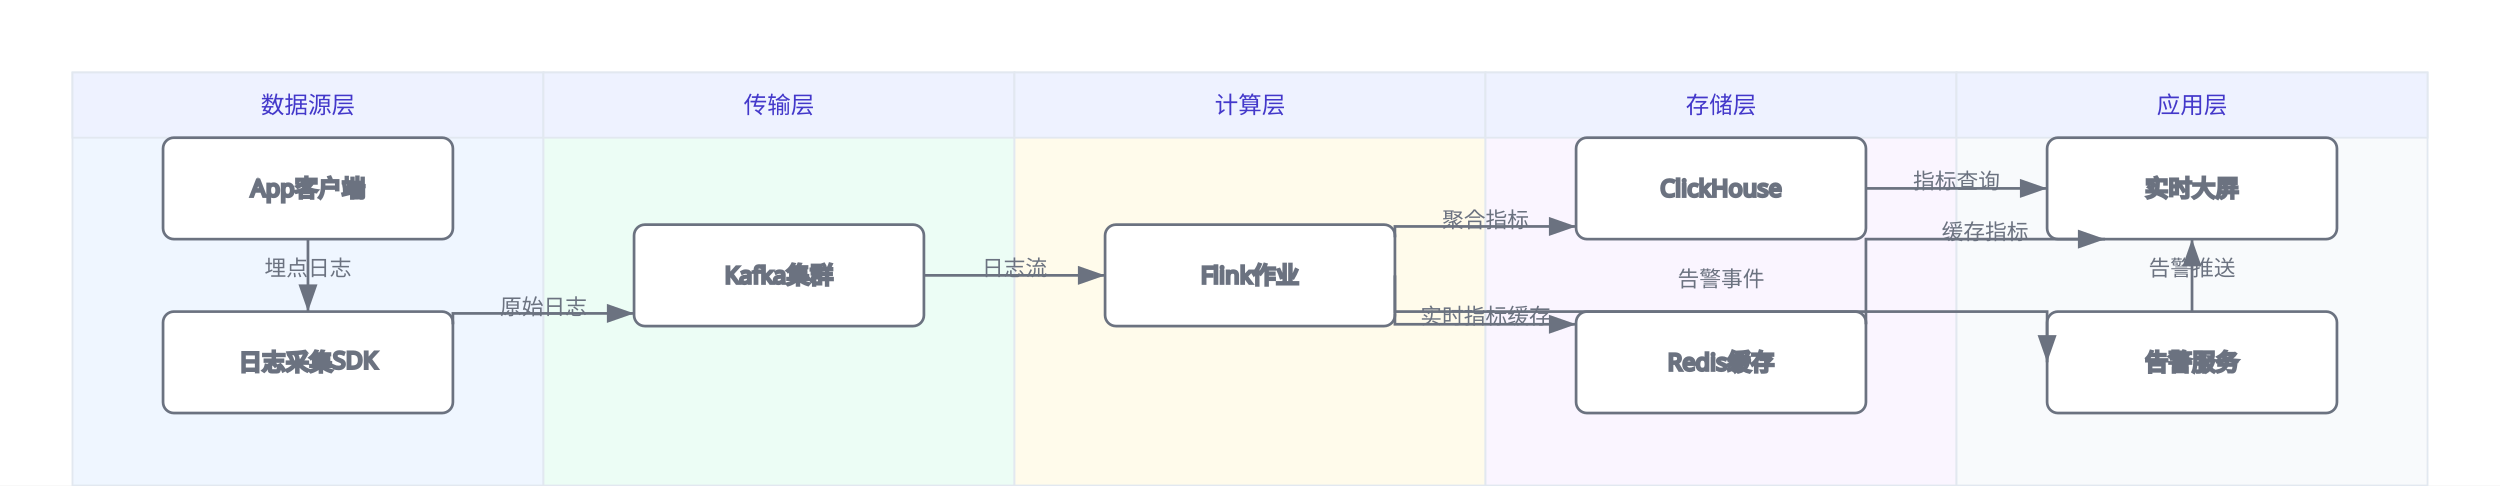
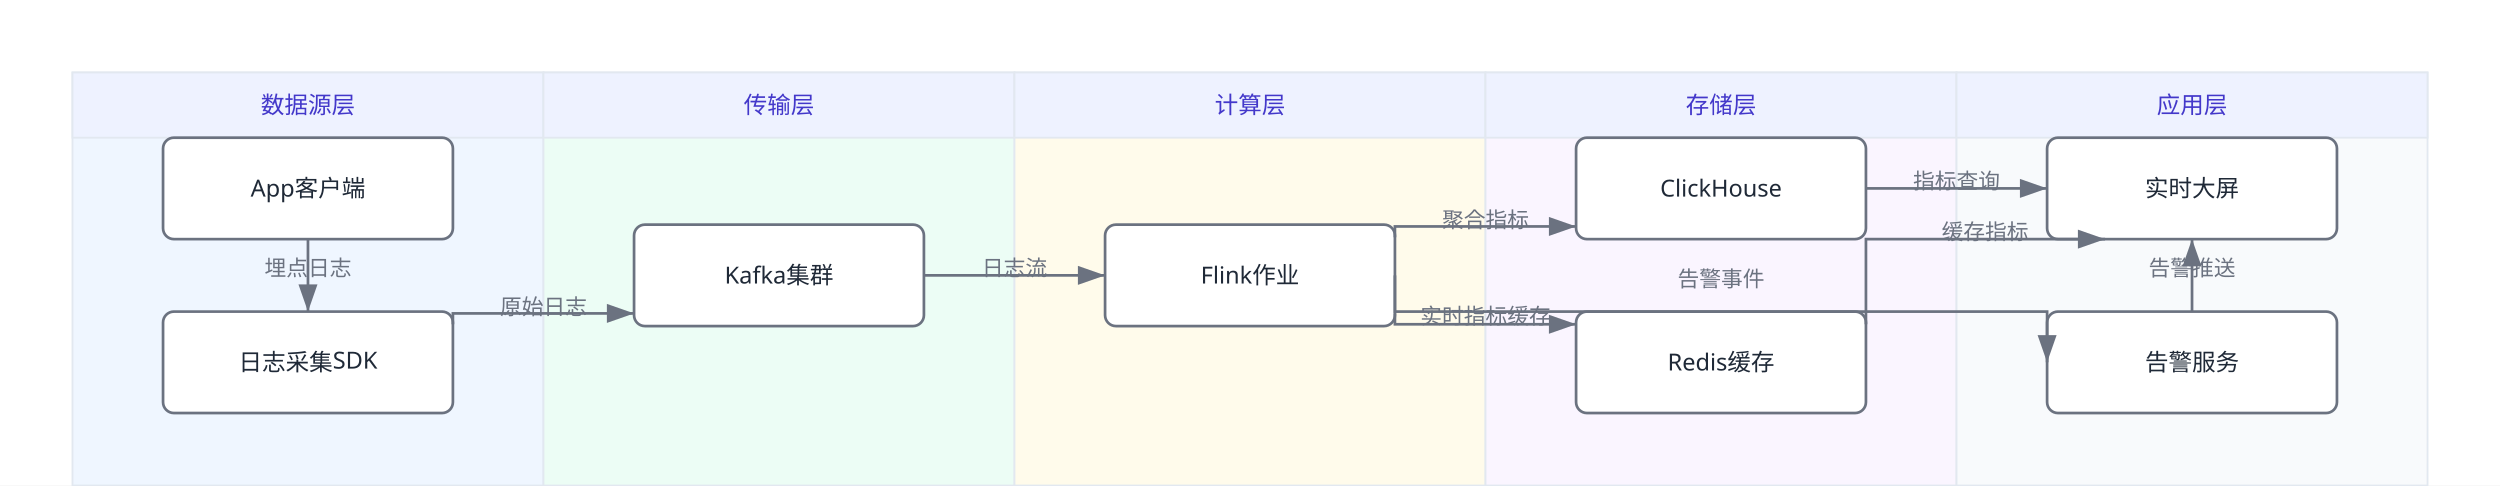
<svg xmlns="http://www.w3.org/2000/svg" width="1380" height="268" viewBox="0 0 1380 268">
  <defs>
    <marker id="arrowhead" markerWidth="10" markerHeight="7" refX="10" refY="3.5" orient="auto">
      <polygon points="0 0, 10 3.5, 0 7" fill="#6b7280" />
    </marker>
    <marker id="arrowhead-purple" markerWidth="10" markerHeight="7" refX="10" refY="3.5" orient="auto">
      <polygon points="0 0, 10 3.5, 0 7" fill="#7c3aed" />
    </marker>
  </defs>
  <style>.lgdl-anchors,.lgdl-edge-anchors{opacity:0;pointer-events:none;transition:opacity .12s ease}.lgdl-node:hover + .lgdl-anchors,.lgdl-class:hover + .lgdl-anchors,.lgdl-group:hover + .lgdl-anchors,.lgdl-lane:hover + .lgdl-anchors{opacity:1}.lgdl-edge:hover + .lgdl-edge-anchors,.lgdl-aggregate-edge:hover + .lgdl-edge-anchors{opacity:1}.lgdl-node.lgdl-hovered + .lgdl-anchors,.lgdl-class.lgdl-hovered + .lgdl-anchors,.lgdl-group.lgdl-hovered + .lgdl-anchors,.lgdl-lane.lgdl-hovered + .lgdl-anchors{opacity:1}.lgdl-edge.lgdl-hovered + .lgdl-edge-anchors,.lgdl-aggregate-edge.lgdl-hovered + .lgdl-edge-anchors{opacity:1}.lgdl-hovered{filter:drop-shadow(0 0 3px rgba(79,70,229,.65))}</style>
  <rect x="0" y="0" width="1380" height="268" fill="#ffffff" />
  <g class="lgdl-lane" data-lgdl-loc="groups[0]">
    <rect x="40" y="40" width="260" height="228" fill="#eff6ff" stroke="#e2e8f0" />
    <rect x="40" y="40" width="260" height="36" fill="#eef2ff" stroke="#e2e8f0" />
    <text x="170" y="58" font-family="'Segoe UI', 'PingFang SC', 'Microsoft YaHei', sans-serif" font-size="13" fill="#4338ca" text-anchor="middle" dominant-baseline="middle">数据源层</text>
  </g>
  <g class="lgdl-anchors">
    <circle cx="300.0" cy="154.0" r="3" fill="#64748b" />
    <circle cx="300.0" cy="188.8" r="3" fill="#64748b" />
    <circle cx="300.0" cy="229.1" r="3" fill="#64748b" />
    <circle cx="284.0" cy="268.0" r="3" fill="#64748b" />
    <circle cx="235.8" cy="268.0" r="3" fill="#64748b" />
    <circle cx="200.5" cy="268.0" r="3" fill="#64748b" />
    <circle cx="170.0" cy="268.0" r="3" fill="#64748b" />
    <circle cx="139.5" cy="268.0" r="3" fill="#64748b" />
    <circle cx="104.2" cy="268.0" r="3" fill="#64748b" />
    <circle cx="56.0" cy="268.0" r="3" fill="#64748b" />
    <circle cx="40.0" cy="229.1" r="3" fill="#64748b" />
    <circle cx="40.0" cy="188.8" r="3" fill="#64748b" />
    <circle cx="40.0" cy="154.0" r="3" fill="#64748b" />
    <circle cx="40.0" cy="119.2" r="3" fill="#64748b" />
    <circle cx="40.0" cy="78.9" r="3" fill="#64748b" />
    <circle cx="56.0" cy="40.0" r="3" fill="#64748b" />
    <circle cx="104.2" cy="40.0" r="3" fill="#64748b" />
    <circle cx="139.5" cy="40.0" r="3" fill="#64748b" />
    <circle cx="170.0" cy="40.0" r="3" fill="#64748b" />
    <circle cx="200.5" cy="40.0" r="3" fill="#64748b" />
    <circle cx="235.8" cy="40.0" r="3" fill="#64748b" />
    <circle cx="284.0" cy="40.0" r="3" fill="#64748b" />
    <circle cx="300.0" cy="78.9" r="3" fill="#64748b" />
    <circle cx="300.0" cy="119.2" r="3" fill="#64748b" />
  </g>
  <g class="lgdl-lane" data-lgdl-loc="groups[1]">
    <rect x="300" y="40" width="260" height="228" fill="#ecfdf5" stroke="#e2e8f0" />
    <rect x="300" y="40" width="260" height="36" fill="#eef2ff" stroke="#e2e8f0" />
    <text x="430" y="58" font-family="'Segoe UI', 'PingFang SC', 'Microsoft YaHei', sans-serif" font-size="13" fill="#4338ca" text-anchor="middle" dominant-baseline="middle">传输层</text>
  </g>
  <g class="lgdl-anchors">
    <circle cx="560.0" cy="154.0" r="3" fill="#64748b" />
    <circle cx="560.0" cy="188.8" r="3" fill="#64748b" />
    <circle cx="560.0" cy="229.1" r="3" fill="#64748b" />
    <circle cx="544.0" cy="268.0" r="3" fill="#64748b" />
    <circle cx="495.8" cy="268.0" r="3" fill="#64748b" />
    <circle cx="460.5" cy="268.0" r="3" fill="#64748b" />
    <circle cx="430.0" cy="268.0" r="3" fill="#64748b" />
    <circle cx="399.5" cy="268.0" r="3" fill="#64748b" />
    <circle cx="364.2" cy="268.0" r="3" fill="#64748b" />
    <circle cx="316.0" cy="268.0" r="3" fill="#64748b" />
    <circle cx="300.0" cy="229.1" r="3" fill="#64748b" />
    <circle cx="300.0" cy="188.8" r="3" fill="#64748b" />
    <circle cx="300.0" cy="154.0" r="3" fill="#64748b" />
    <circle cx="300.0" cy="119.2" r="3" fill="#64748b" />
    <circle cx="300.0" cy="78.9" r="3" fill="#64748b" />
    <circle cx="316.0" cy="40.0" r="3" fill="#64748b" />
    <circle cx="364.2" cy="40.0" r="3" fill="#64748b" />
    <circle cx="399.5" cy="40.0" r="3" fill="#64748b" />
    <circle cx="430.0" cy="40.0" r="3" fill="#64748b" />
    <circle cx="460.5" cy="40.0" r="3" fill="#64748b" />
    <circle cx="495.8" cy="40.0" r="3" fill="#64748b" />
    <circle cx="544.0" cy="40.0" r="3" fill="#64748b" />
    <circle cx="560.0" cy="78.9" r="3" fill="#64748b" />
    <circle cx="560.0" cy="119.2" r="3" fill="#64748b" />
  </g>
  <g class="lgdl-lane" data-lgdl-loc="groups[2]">
    <rect x="560" y="40" width="260" height="228" fill="#fffbeb" stroke="#e2e8f0" />
    <rect x="560" y="40" width="260" height="36" fill="#eef2ff" stroke="#e2e8f0" />
    <text x="690" y="58" font-family="'Segoe UI', 'PingFang SC', 'Microsoft YaHei', sans-serif" font-size="13" fill="#4338ca" text-anchor="middle" dominant-baseline="middle">计算层</text>
  </g>
  <g class="lgdl-anchors">
    <circle cx="820.0" cy="154.0" r="3" fill="#64748b" />
    <circle cx="820.0" cy="188.8" r="3" fill="#64748b" />
    <circle cx="820.0" cy="229.1" r="3" fill="#64748b" />
    <circle cx="804.0" cy="268.0" r="3" fill="#64748b" />
    <circle cx="755.8" cy="268.0" r="3" fill="#64748b" />
    <circle cx="720.5" cy="268.0" r="3" fill="#64748b" />
    <circle cx="690.0" cy="268.0" r="3" fill="#64748b" />
    <circle cx="659.5" cy="268.0" r="3" fill="#64748b" />
    <circle cx="624.2" cy="268.0" r="3" fill="#64748b" />
    <circle cx="576.0" cy="268.0" r="3" fill="#64748b" />
    <circle cx="560.0" cy="229.1" r="3" fill="#64748b" />
    <circle cx="560.0" cy="188.8" r="3" fill="#64748b" />
    <circle cx="560.0" cy="154.0" r="3" fill="#64748b" />
    <circle cx="560.0" cy="119.2" r="3" fill="#64748b" />
    <circle cx="560.0" cy="78.9" r="3" fill="#64748b" />
    <circle cx="576.0" cy="40.0" r="3" fill="#64748b" />
    <circle cx="624.2" cy="40.0" r="3" fill="#64748b" />
    <circle cx="659.5" cy="40.0" r="3" fill="#64748b" />
    <circle cx="690.0" cy="40.0" r="3" fill="#64748b" />
    <circle cx="720.5" cy="40.0" r="3" fill="#64748b" />
    <circle cx="755.8" cy="40.0" r="3" fill="#64748b" />
    <circle cx="804.0" cy="40.0" r="3" fill="#64748b" />
    <circle cx="820.0" cy="78.9" r="3" fill="#64748b" />
    <circle cx="820.0" cy="119.2" r="3" fill="#64748b" />
  </g>
  <g class="lgdl-lane" data-lgdl-loc="groups[3]">
    <rect x="820" y="40" width="260" height="228" fill="#faf5ff" stroke="#e2e8f0" />
    <rect x="820" y="40" width="260" height="36" fill="#eef2ff" stroke="#e2e8f0" />
    <text x="950" y="58" font-family="'Segoe UI', 'PingFang SC', 'Microsoft YaHei', sans-serif" font-size="13" fill="#4338ca" text-anchor="middle" dominant-baseline="middle">存储层</text>
  </g>
  <g class="lgdl-anchors">
    <circle cx="1080.0" cy="154.0" r="3" fill="#64748b" />
    <circle cx="1080.0" cy="188.8" r="3" fill="#64748b" />
    <circle cx="1080.0" cy="229.1" r="3" fill="#64748b" />
    <circle cx="1064.0" cy="268.0" r="3" fill="#64748b" />
    <circle cx="1015.8" cy="268.0" r="3" fill="#64748b" />
    <circle cx="980.5" cy="268.0" r="3" fill="#64748b" />
    <circle cx="950.0" cy="268.0" r="3" fill="#64748b" />
    <circle cx="919.5" cy="268.0" r="3" fill="#64748b" />
    <circle cx="884.2" cy="268.0" r="3" fill="#64748b" />
    <circle cx="836.0" cy="268.0" r="3" fill="#64748b" />
    <circle cx="820.0" cy="229.1" r="3" fill="#64748b" />
    <circle cx="820.0" cy="188.8" r="3" fill="#64748b" />
    <circle cx="820.0" cy="154.0" r="3" fill="#64748b" />
    <circle cx="820.0" cy="119.2" r="3" fill="#64748b" />
    <circle cx="820.0" cy="78.9" r="3" fill="#64748b" />
    <circle cx="836.0" cy="40.0" r="3" fill="#64748b" />
    <circle cx="884.2" cy="40.0" r="3" fill="#64748b" />
    <circle cx="919.5" cy="40.0" r="3" fill="#64748b" />
    <circle cx="950.0" cy="40.0" r="3" fill="#64748b" />
    <circle cx="980.5" cy="40.0" r="3" fill="#64748b" />
    <circle cx="1015.8" cy="40.0" r="3" fill="#64748b" />
    <circle cx="1064.0" cy="40.0" r="3" fill="#64748b" />
    <circle cx="1080.0" cy="78.9" r="3" fill="#64748b" />
    <circle cx="1080.0" cy="119.2" r="3" fill="#64748b" />
  </g>
  <g class="lgdl-lane" data-lgdl-loc="groups[4]">
    <rect x="1080" y="40" width="260" height="228" fill="#f8fafc" stroke="#e2e8f0" />
    <rect x="1080" y="40" width="260" height="36" fill="#eef2ff" stroke="#e2e8f0" />
    <text x="1210" y="58" font-family="'Segoe UI', 'PingFang SC', 'Microsoft YaHei', sans-serif" font-size="13" fill="#4338ca" text-anchor="middle" dominant-baseline="middle">应用层</text>
  </g>
  <g class="lgdl-anchors">
    <circle cx="1340.0" cy="154.0" r="3" fill="#64748b" />
    <circle cx="1340.0" cy="188.8" r="3" fill="#64748b" />
    <circle cx="1340.0" cy="229.1" r="3" fill="#64748b" />
    <circle cx="1324.0" cy="268.0" r="3" fill="#64748b" />
    <circle cx="1275.8" cy="268.0" r="3" fill="#64748b" />
    <circle cx="1240.5" cy="268.0" r="3" fill="#64748b" />
    <circle cx="1210.0" cy="268.0" r="3" fill="#64748b" />
    <circle cx="1179.5" cy="268.0" r="3" fill="#64748b" />
    <circle cx="1144.2" cy="268.0" r="3" fill="#64748b" />
    <circle cx="1096.0" cy="268.0" r="3" fill="#64748b" />
    <circle cx="1080.0" cy="229.1" r="3" fill="#64748b" />
    <circle cx="1080.0" cy="188.8" r="3" fill="#64748b" />
    <circle cx="1080.0" cy="154.0" r="3" fill="#64748b" />
    <circle cx="1080.0" cy="119.2" r="3" fill="#64748b" />
    <circle cx="1080.0" cy="78.9" r="3" fill="#64748b" />
    <circle cx="1096.0" cy="40.0" r="3" fill="#64748b" />
    <circle cx="1144.2" cy="40.0" r="3" fill="#64748b" />
    <circle cx="1179.5" cy="40.0" r="3" fill="#64748b" />
    <circle cx="1210.0" cy="40.0" r="3" fill="#64748b" />
    <circle cx="1240.5" cy="40.0" r="3" fill="#64748b" />
    <circle cx="1275.8" cy="40.0" r="3" fill="#64748b" />
    <circle cx="1324.0" cy="40.0" r="3" fill="#64748b" />
    <circle cx="1340.0" cy="78.9" r="3" fill="#64748b" />
    <circle cx="1340.0" cy="119.2" r="3" fill="#64748b" />
  </g>
-   <g class="lgdl-node" data-lgdl-loc="nodes[0]" fill="#ffffff" stroke="#6b7280" stroke-width="1.5">
-     <rect x="90" y="76" width="160" height="56" rx="6" ry="6" />
+   <g class="lgdl-node" data-lgdl-loc="nodes[0]">
+     <rect x="90" y="76" width="160" height="56" rx="6" ry="6" fill="#ffffff" stroke="#6b7280" stroke-width="1.5" />
    <text x="170" y="104" font-family="'Segoe UI', 'PingFang SC', 'Microsoft YaHei', sans-serif" font-size="13" fill="#1f2937" text-anchor="middle" dominant-baseline="middle">App客户端</text>
  </g>
  <g class="lgdl-anchors">
    <circle cx="250.0" cy="104.0" r="3" fill="#6b7280" />
    <circle cx="250.0" cy="125.4" r="3" fill="#6b7280" />
    <circle cx="218.5" cy="132.0" r="3" fill="#6b7280" />
    <circle cx="198.0" cy="132.0" r="3" fill="#6b7280" />
    <circle cx="186.2" cy="132.0" r="3" fill="#6b7280" />
    <circle cx="177.5" cy="132.0" r="3" fill="#6b7280" />
    <circle cx="170.0" cy="132.0" r="3" fill="#6b7280" />
    <circle cx="162.5" cy="132.0" r="3" fill="#6b7280" />
    <circle cx="153.8" cy="132.0" r="3" fill="#6b7280" />
    <circle cx="142.0" cy="132.0" r="3" fill="#6b7280" />
    <circle cx="121.5" cy="132.0" r="3" fill="#6b7280" />
    <circle cx="90.0" cy="125.4" r="3" fill="#6b7280" />
    <circle cx="90.0" cy="104.0" r="3" fill="#6b7280" />
    <circle cx="90.0" cy="82.6" r="3" fill="#6b7280" />
    <circle cx="121.5" cy="76.0" r="3" fill="#6b7280" />
    <circle cx="142.0" cy="76.0" r="3" fill="#6b7280" />
    <circle cx="153.8" cy="76.0" r="3" fill="#6b7280" />
    <circle cx="162.5" cy="76.0" r="3" fill="#6b7280" />
    <circle cx="170.0" cy="76.0" r="3" fill="#6b7280" />
    <circle cx="177.5" cy="76.0" r="3" fill="#6b7280" />
    <circle cx="186.2" cy="76.0" r="3" fill="#6b7280" />
    <circle cx="198.0" cy="76.0" r="3" fill="#6b7280" />
    <circle cx="218.5" cy="76.0" r="3" fill="#6b7280" />
    <circle cx="250.0" cy="82.6" r="3" fill="#6b7280" />
  </g>
-   <g class="lgdl-node" data-lgdl-loc="nodes[1]" fill="#ffffff" stroke="#6b7280" stroke-width="1.5">
-     <rect x="90" y="172" width="160" height="56" rx="6" ry="6" />
+   <g class="lgdl-node" data-lgdl-loc="nodes[1]">
+     <rect x="90" y="172" width="160" height="56" rx="6" ry="6" fill="#ffffff" stroke="#6b7280" stroke-width="1.5" />
    <text x="170" y="200" font-family="'Segoe UI', 'PingFang SC', 'Microsoft YaHei', sans-serif" font-size="13" fill="#1f2937" text-anchor="middle" dominant-baseline="middle">日志采集SDK</text>
  </g>
  <g class="lgdl-anchors">
    <circle cx="250.0" cy="200.0" r="3" fill="#6b7280" />
    <circle cx="250.0" cy="221.4" r="3" fill="#6b7280" />
    <circle cx="218.5" cy="228.0" r="3" fill="#6b7280" />
    <circle cx="198.0" cy="228.0" r="3" fill="#6b7280" />
    <circle cx="186.2" cy="228.0" r="3" fill="#6b7280" />
    <circle cx="177.5" cy="228.0" r="3" fill="#6b7280" />
    <circle cx="170.0" cy="228.0" r="3" fill="#6b7280" />
    <circle cx="162.5" cy="228.0" r="3" fill="#6b7280" />
    <circle cx="153.8" cy="228.0" r="3" fill="#6b7280" />
    <circle cx="142.0" cy="228.0" r="3" fill="#6b7280" />
    <circle cx="121.5" cy="228.0" r="3" fill="#6b7280" />
    <circle cx="90.0" cy="221.4" r="3" fill="#6b7280" />
    <circle cx="90.0" cy="200.0" r="3" fill="#6b7280" />
    <circle cx="90.0" cy="178.6" r="3" fill="#6b7280" />
    <circle cx="121.5" cy="172.0" r="3" fill="#6b7280" />
    <circle cx="142.0" cy="172.0" r="3" fill="#6b7280" />
    <circle cx="153.8" cy="172.0" r="3" fill="#6b7280" />
    <circle cx="162.5" cy="172.0" r="3" fill="#6b7280" />
    <circle cx="170.0" cy="172.0" r="3" fill="#6b7280" />
    <circle cx="177.5" cy="172.0" r="3" fill="#6b7280" />
    <circle cx="186.2" cy="172.0" r="3" fill="#6b7280" />
    <circle cx="198.0" cy="172.0" r="3" fill="#6b7280" />
    <circle cx="218.5" cy="172.0" r="3" fill="#6b7280" />
    <circle cx="250.0" cy="178.6" r="3" fill="#6b7280" />
  </g>
-   <g class="lgdl-node" data-lgdl-loc="nodes[2]" fill="#ffffff" stroke="#6b7280" stroke-width="1.5">
-     <rect x="350" y="124" width="160" height="56" rx="6" ry="6" />
+   <g class="lgdl-node" data-lgdl-loc="nodes[2]">
+     <rect x="350" y="124" width="160" height="56" rx="6" ry="6" fill="#ffffff" stroke="#6b7280" stroke-width="1.5" />
    <text x="430" y="152" font-family="'Segoe UI', 'PingFang SC', 'Microsoft YaHei', sans-serif" font-size="13" fill="#1f2937" text-anchor="middle" dominant-baseline="middle">Kafka集群</text>
  </g>
  <g class="lgdl-anchors">
    <circle cx="510.0" cy="152.0" r="3" fill="#6b7280" />
    <circle cx="510.0" cy="173.4" r="3" fill="#6b7280" />
    <circle cx="478.5" cy="180.0" r="3" fill="#6b7280" />
    <circle cx="458.0" cy="180.0" r="3" fill="#6b7280" />
    <circle cx="446.2" cy="180.0" r="3" fill="#6b7280" />
    <circle cx="437.5" cy="180.0" r="3" fill="#6b7280" />
    <circle cx="430.0" cy="180.0" r="3" fill="#6b7280" />
    <circle cx="422.5" cy="180.0" r="3" fill="#6b7280" />
    <circle cx="413.8" cy="180.0" r="3" fill="#6b7280" />
    <circle cx="402.0" cy="180.0" r="3" fill="#6b7280" />
    <circle cx="381.5" cy="180.0" r="3" fill="#6b7280" />
    <circle cx="350.0" cy="173.4" r="3" fill="#6b7280" />
    <circle cx="350.0" cy="152.0" r="3" fill="#6b7280" />
    <circle cx="350.0" cy="130.6" r="3" fill="#6b7280" />
    <circle cx="381.5" cy="124.0" r="3" fill="#6b7280" />
    <circle cx="402.0" cy="124.0" r="3" fill="#6b7280" />
    <circle cx="413.8" cy="124.0" r="3" fill="#6b7280" />
    <circle cx="422.5" cy="124.0" r="3" fill="#6b7280" />
    <circle cx="430.0" cy="124.0" r="3" fill="#6b7280" />
    <circle cx="437.5" cy="124.0" r="3" fill="#6b7280" />
    <circle cx="446.2" cy="124.0" r="3" fill="#6b7280" />
    <circle cx="458.0" cy="124.0" r="3" fill="#6b7280" />
    <circle cx="478.5" cy="124.0" r="3" fill="#6b7280" />
    <circle cx="510.0" cy="130.6" r="3" fill="#6b7280" />
  </g>
-   <g class="lgdl-node" data-lgdl-loc="nodes[3]" fill="#ffffff" stroke="#6b7280" stroke-width="1.5">
-     <rect x="610" y="124" width="160" height="56" rx="6" ry="6" />
+   <g class="lgdl-node" data-lgdl-loc="nodes[3]">
+     <rect x="610" y="124" width="160" height="56" rx="6" ry="6" fill="#ffffff" stroke="#6b7280" stroke-width="1.5" />
    <text x="690" y="152" font-family="'Segoe UI', 'PingFang SC', 'Microsoft YaHei', sans-serif" font-size="13" fill="#1f2937" text-anchor="middle" dominant-baseline="middle">Flink作业</text>
  </g>
  <g class="lgdl-anchors">
    <circle cx="770.0" cy="152.0" r="3" fill="#6b7280" />
    <circle cx="770.0" cy="173.4" r="3" fill="#6b7280" />
    <circle cx="738.5" cy="180.0" r="3" fill="#6b7280" />
    <circle cx="718.0" cy="180.0" r="3" fill="#6b7280" />
    <circle cx="706.2" cy="180.0" r="3" fill="#6b7280" />
    <circle cx="697.5" cy="180.0" r="3" fill="#6b7280" />
    <circle cx="690.0" cy="180.0" r="3" fill="#6b7280" />
    <circle cx="682.5" cy="180.0" r="3" fill="#6b7280" />
    <circle cx="673.8" cy="180.0" r="3" fill="#6b7280" />
    <circle cx="662.0" cy="180.0" r="3" fill="#6b7280" />
    <circle cx="641.5" cy="180.0" r="3" fill="#6b7280" />
    <circle cx="610.0" cy="173.4" r="3" fill="#6b7280" />
    <circle cx="610.0" cy="152.0" r="3" fill="#6b7280" />
    <circle cx="610.0" cy="130.6" r="3" fill="#6b7280" />
    <circle cx="641.5" cy="124.0" r="3" fill="#6b7280" />
    <circle cx="662.0" cy="124.0" r="3" fill="#6b7280" />
    <circle cx="673.8" cy="124.0" r="3" fill="#6b7280" />
    <circle cx="682.5" cy="124.0" r="3" fill="#6b7280" />
    <circle cx="690.0" cy="124.0" r="3" fill="#6b7280" />
    <circle cx="697.5" cy="124.0" r="3" fill="#6b7280" />
    <circle cx="706.2" cy="124.0" r="3" fill="#6b7280" />
    <circle cx="718.0" cy="124.0" r="3" fill="#6b7280" />
    <circle cx="738.5" cy="124.0" r="3" fill="#6b7280" />
    <circle cx="770.0" cy="130.6" r="3" fill="#6b7280" />
  </g>
-   <g class="lgdl-node" data-lgdl-loc="nodes[4]" fill="#ffffff" stroke="#6b7280" stroke-width="1.5">
-     <rect x="870" y="76" width="160" height="56" rx="6" ry="6" />
+   <g class="lgdl-node" data-lgdl-loc="nodes[4]">
+     <rect x="870" y="76" width="160" height="56" rx="6" ry="6" fill="#ffffff" stroke="#6b7280" stroke-width="1.5" />
    <text x="950" y="104" font-family="'Segoe UI', 'PingFang SC', 'Microsoft YaHei', sans-serif" font-size="13" fill="#1f2937" text-anchor="middle" dominant-baseline="middle">ClickHouse</text>
  </g>
  <g class="lgdl-anchors">
    <circle cx="1030.0" cy="104.0" r="3" fill="#6b7280" />
    <circle cx="1030.0" cy="125.4" r="3" fill="#6b7280" />
    <circle cx="998.5" cy="132.0" r="3" fill="#6b7280" />
    <circle cx="978.0" cy="132.0" r="3" fill="#6b7280" />
    <circle cx="966.2" cy="132.0" r="3" fill="#6b7280" />
    <circle cx="957.5" cy="132.0" r="3" fill="#6b7280" />
    <circle cx="950.0" cy="132.0" r="3" fill="#6b7280" />
    <circle cx="942.5" cy="132.0" r="3" fill="#6b7280" />
    <circle cx="933.8" cy="132.0" r="3" fill="#6b7280" />
    <circle cx="922.0" cy="132.0" r="3" fill="#6b7280" />
    <circle cx="901.5" cy="132.0" r="3" fill="#6b7280" />
    <circle cx="870.0" cy="125.4" r="3" fill="#6b7280" />
    <circle cx="870.0" cy="104.0" r="3" fill="#6b7280" />
    <circle cx="870.0" cy="82.6" r="3" fill="#6b7280" />
    <circle cx="901.5" cy="76.0" r="3" fill="#6b7280" />
    <circle cx="922.0" cy="76.0" r="3" fill="#6b7280" />
    <circle cx="933.8" cy="76.0" r="3" fill="#6b7280" />
    <circle cx="942.5" cy="76.0" r="3" fill="#6b7280" />
    <circle cx="950.0" cy="76.0" r="3" fill="#6b7280" />
    <circle cx="957.5" cy="76.0" r="3" fill="#6b7280" />
    <circle cx="966.2" cy="76.0" r="3" fill="#6b7280" />
    <circle cx="978.0" cy="76.0" r="3" fill="#6b7280" />
    <circle cx="998.5" cy="76.0" r="3" fill="#6b7280" />
    <circle cx="1030.0" cy="82.6" r="3" fill="#6b7280" />
  </g>
-   <g class="lgdl-node" data-lgdl-loc="nodes[5]" fill="#ffffff" stroke="#6b7280" stroke-width="1.5">
-     <rect x="1130" y="76" width="160" height="56" rx="6" ry="6" />
+   <g class="lgdl-node" data-lgdl-loc="nodes[5]">
+     <rect x="1130" y="76" width="160" height="56" rx="6" ry="6" fill="#ffffff" stroke="#6b7280" stroke-width="1.5" />
    <text x="1210" y="104" font-family="'Segoe UI', 'PingFang SC', 'Microsoft YaHei', sans-serif" font-size="13" fill="#1f2937" text-anchor="middle" dominant-baseline="middle">实时大屏</text>
  </g>
  <g class="lgdl-anchors">
    <circle cx="1290.0" cy="104.0" r="3" fill="#6b7280" />
    <circle cx="1290.0" cy="125.4" r="3" fill="#6b7280" />
    <circle cx="1258.5" cy="132.0" r="3" fill="#6b7280" />
    <circle cx="1238.0" cy="132.0" r="3" fill="#6b7280" />
    <circle cx="1226.2" cy="132.0" r="3" fill="#6b7280" />
    <circle cx="1217.5" cy="132.0" r="3" fill="#6b7280" />
    <circle cx="1210.0" cy="132.0" r="3" fill="#6b7280" />
    <circle cx="1202.5" cy="132.0" r="3" fill="#6b7280" />
    <circle cx="1193.8" cy="132.0" r="3" fill="#6b7280" />
    <circle cx="1182.0" cy="132.0" r="3" fill="#6b7280" />
    <circle cx="1161.5" cy="132.0" r="3" fill="#6b7280" />
    <circle cx="1130.0" cy="125.4" r="3" fill="#6b7280" />
    <circle cx="1130.0" cy="104.0" r="3" fill="#6b7280" />
    <circle cx="1130.0" cy="82.6" r="3" fill="#6b7280" />
    <circle cx="1161.5" cy="76.0" r="3" fill="#6b7280" />
    <circle cx="1182.0" cy="76.0" r="3" fill="#6b7280" />
    <circle cx="1193.8" cy="76.0" r="3" fill="#6b7280" />
    <circle cx="1202.5" cy="76.0" r="3" fill="#6b7280" />
    <circle cx="1210.0" cy="76.0" r="3" fill="#6b7280" />
    <circle cx="1217.5" cy="76.0" r="3" fill="#6b7280" />
    <circle cx="1226.2" cy="76.0" r="3" fill="#6b7280" />
    <circle cx="1238.0" cy="76.0" r="3" fill="#6b7280" />
    <circle cx="1258.5" cy="76.0" r="3" fill="#6b7280" />
    <circle cx="1290.0" cy="82.6" r="3" fill="#6b7280" />
  </g>
-   <g class="lgdl-node" data-lgdl-loc="nodes[6]" fill="#ffffff" stroke="#6b7280" stroke-width="1.5">
-     <rect x="1130" y="172" width="160" height="56" rx="6" ry="6" />
+   <g class="lgdl-node" data-lgdl-loc="nodes[6]">
+     <rect x="1130" y="172" width="160" height="56" rx="6" ry="6" fill="#ffffff" stroke="#6b7280" stroke-width="1.5" />
    <text x="1210" y="200" font-family="'Segoe UI', 'PingFang SC', 'Microsoft YaHei', sans-serif" font-size="13" fill="#1f2937" text-anchor="middle" dominant-baseline="middle">告警服务</text>
  </g>
  <g class="lgdl-anchors">
    <circle cx="1290.0" cy="200.0" r="3" fill="#6b7280" />
    <circle cx="1290.0" cy="221.4" r="3" fill="#6b7280" />
    <circle cx="1258.5" cy="228.0" r="3" fill="#6b7280" />
    <circle cx="1238.0" cy="228.0" r="3" fill="#6b7280" />
    <circle cx="1226.2" cy="228.0" r="3" fill="#6b7280" />
    <circle cx="1217.5" cy="228.0" r="3" fill="#6b7280" />
    <circle cx="1210.0" cy="228.0" r="3" fill="#6b7280" />
    <circle cx="1202.5" cy="228.0" r="3" fill="#6b7280" />
    <circle cx="1193.8" cy="228.0" r="3" fill="#6b7280" />
    <circle cx="1182.0" cy="228.0" r="3" fill="#6b7280" />
    <circle cx="1161.5" cy="228.0" r="3" fill="#6b7280" />
    <circle cx="1130.0" cy="221.4" r="3" fill="#6b7280" />
    <circle cx="1130.0" cy="200.0" r="3" fill="#6b7280" />
    <circle cx="1130.0" cy="178.6" r="3" fill="#6b7280" />
    <circle cx="1161.5" cy="172.0" r="3" fill="#6b7280" />
    <circle cx="1182.0" cy="172.0" r="3" fill="#6b7280" />
    <circle cx="1193.8" cy="172.0" r="3" fill="#6b7280" />
    <circle cx="1202.5" cy="172.0" r="3" fill="#6b7280" />
    <circle cx="1210.0" cy="172.0" r="3" fill="#6b7280" />
    <circle cx="1217.5" cy="172.0" r="3" fill="#6b7280" />
    <circle cx="1226.2" cy="172.0" r="3" fill="#6b7280" />
    <circle cx="1238.0" cy="172.0" r="3" fill="#6b7280" />
    <circle cx="1258.5" cy="172.0" r="3" fill="#6b7280" />
    <circle cx="1290.0" cy="178.6" r="3" fill="#6b7280" />
  </g>
-   <g class="lgdl-node" data-lgdl-loc="nodes[7]" fill="#ffffff" stroke="#6b7280" stroke-width="1.5">
-     <rect x="870" y="172" width="160" height="56" rx="6" ry="6" />
+   <g class="lgdl-node" data-lgdl-loc="nodes[7]">
+     <rect x="870" y="172" width="160" height="56" rx="6" ry="6" fill="#ffffff" stroke="#6b7280" stroke-width="1.5" />
    <text x="950" y="200" font-family="'Segoe UI', 'PingFang SC', 'Microsoft YaHei', sans-serif" font-size="13" fill="#1f2937" text-anchor="middle" dominant-baseline="middle">Redis缓存</text>
  </g>
  <g class="lgdl-anchors">
    <circle cx="1030.0" cy="200.0" r="3" fill="#6b7280" />
    <circle cx="1030.0" cy="221.4" r="3" fill="#6b7280" />
    <circle cx="998.5" cy="228.0" r="3" fill="#6b7280" />
    <circle cx="978.0" cy="228.0" r="3" fill="#6b7280" />
    <circle cx="966.2" cy="228.0" r="3" fill="#6b7280" />
    <circle cx="957.5" cy="228.0" r="3" fill="#6b7280" />
    <circle cx="950.0" cy="228.0" r="3" fill="#6b7280" />
    <circle cx="942.5" cy="228.0" r="3" fill="#6b7280" />
    <circle cx="933.8" cy="228.0" r="3" fill="#6b7280" />
    <circle cx="922.0" cy="228.0" r="3" fill="#6b7280" />
    <circle cx="901.5" cy="228.0" r="3" fill="#6b7280" />
    <circle cx="870.0" cy="221.4" r="3" fill="#6b7280" />
    <circle cx="870.0" cy="200.0" r="3" fill="#6b7280" />
    <circle cx="870.0" cy="178.6" r="3" fill="#6b7280" />
    <circle cx="901.5" cy="172.0" r="3" fill="#6b7280" />
    <circle cx="922.0" cy="172.0" r="3" fill="#6b7280" />
    <circle cx="933.8" cy="172.0" r="3" fill="#6b7280" />
    <circle cx="942.5" cy="172.0" r="3" fill="#6b7280" />
    <circle cx="950.0" cy="172.0" r="3" fill="#6b7280" />
    <circle cx="957.5" cy="172.0" r="3" fill="#6b7280" />
    <circle cx="966.2" cy="172.0" r="3" fill="#6b7280" />
    <circle cx="978.0" cy="172.0" r="3" fill="#6b7280" />
    <circle cx="998.5" cy="172.0" r="3" fill="#6b7280" />
    <circle cx="1030.0" cy="178.6" r="3" fill="#6b7280" />
  </g>
  <g class="lgdl-edge" data-lgdl-loc="edges[0]">
    <path d="M 170,132 L 170,172" fill="none" stroke="#6b7280" stroke-width="1.5" marker-end="url(#arrowhead)" />
    <text x="170" y="148" font-family="'Segoe UI', 'PingFang SC', 'Microsoft YaHei', sans-serif" font-size="12" fill="#6b7280" text-anchor="middle" dominant-baseline="middle">埋点日志</text>
  </g>
  <g class="lgdl-edge-anchors">
    <circle cx="170.0" cy="132.0" r="3.5" fill="#6b7280" />
    <circle cx="170.0" cy="172.0" r="3.5" fill="#6b7280" />
  </g>
  <g class="lgdl-edge" data-lgdl-loc="edges[1]">
    <path d="M 250,179 L 250,173 L 350,173" fill="none" stroke="#6b7280" stroke-width="1.5" marker-end="url(#arrowhead)" />
    <text x="300" y="169.436" font-family="'Segoe UI', 'PingFang SC', 'Microsoft YaHei', sans-serif" font-size="12" fill="#6b7280" text-anchor="middle" dominant-baseline="middle">原始日志</text>
  </g>
  <g class="lgdl-edge-anchors">
    <circle cx="250.0" cy="178.6" r="3.5" fill="#6b7280" />
    <circle cx="350.0" cy="173.4" r="3.5" fill="#6b7280" />
  </g>
  <g class="lgdl-edge" data-lgdl-loc="edges[2]">
    <path d="M 510,152 L 610,152" fill="none" stroke="#6b7280" stroke-width="1.5" marker-end="url(#arrowhead)" />
    <text x="560" y="148" font-family="'Segoe UI', 'PingFang SC', 'Microsoft YaHei', sans-serif" font-size="12" fill="#6b7280" text-anchor="middle" dominant-baseline="middle">日志流</text>
  </g>
  <g class="lgdl-edge-anchors">
    <circle cx="510.0" cy="152.0" r="3.5" fill="#6b7280" />
    <circle cx="610.0" cy="152.0" r="3.5" fill="#6b7280" />
  </g>
  <g class="lgdl-edge" data-lgdl-loc="edges[3]">
    <path d="M 770,131 L 770,125 L 870,125" fill="none" stroke="#6b7280" stroke-width="1.5" marker-end="url(#arrowhead)" />
    <text x="820" y="121.436" font-family="'Segoe UI', 'PingFang SC', 'Microsoft YaHei', sans-serif" font-size="12" fill="#6b7280" text-anchor="middle" dominant-baseline="middle">聚合指标</text>
  </g>
  <g class="lgdl-edge-anchors">
    <circle cx="770.0" cy="130.6" r="3.5" fill="#6b7280" />
    <circle cx="870.0" cy="125.4" r="3.5" fill="#6b7280" />
  </g>
  <g class="lgdl-edge" data-lgdl-loc="edges[4]">
    <path d="M 770,173 L 770,179 L 870,179" fill="none" stroke="#6b7280" stroke-width="1.5" marker-end="url(#arrowhead)" />
    <text x="820" y="174.564" font-family="'Segoe UI', 'PingFang SC', 'Microsoft YaHei', sans-serif" font-size="12" fill="#6b7280" text-anchor="middle" dominant-baseline="middle">实时指标缓存</text>
  </g>
  <g class="lgdl-edge-anchors">
    <circle cx="770.0" cy="173.4" r="3.5" fill="#6b7280" />
    <circle cx="870.0" cy="178.6" r="3.5" fill="#6b7280" />
  </g>
  <g class="lgdl-edge" data-lgdl-loc="edges[5]">
    <path d="M 770,152 L 770,172 L 1130,172 L 1130,200" fill="none" stroke="#6b7280" stroke-width="1.5" marker-end="url(#arrowhead)" />
    <text x="950" y="154" font-family="'Segoe UI', 'PingFang SC', 'Microsoft YaHei', sans-serif" font-size="12" fill="#6b7280" text-anchor="middle" dominant-baseline="middle">告警事件</text>
  </g>
  <g class="lgdl-edge-anchors">
    <circle cx="770.0" cy="152.0" r="3.5" fill="#6b7280" />
    <circle cx="1130.0" cy="200.0" r="3.5" fill="#6b7280" />
  </g>
  <g class="lgdl-edge" data-lgdl-loc="edges[6]">
    <path d="M 1030,104 L 1130,104" fill="none" stroke="#6b7280" stroke-width="1.5" marker-end="url(#arrowhead)" />
    <text x="1080" y="100" font-family="'Segoe UI', 'PingFang SC', 'Microsoft YaHei', sans-serif" font-size="12" fill="#6b7280" text-anchor="middle" dominant-baseline="middle">指标查询</text>
  </g>
  <g class="lgdl-edge-anchors">
    <circle cx="1030.0" cy="104.0" r="3.5" fill="#6b7280" />
    <circle cx="1130.0" cy="104.0" r="3.5" fill="#6b7280" />
  </g>
  <g class="lgdl-edge" data-lgdl-loc="edges[7]">
    <path d="M 1030,179 L 1030,132 L 1162,132" fill="none" stroke="#6b7280" stroke-width="1.5" marker-end="url(#arrowhead)" />
    <text x="1095.751" y="128" font-family="'Segoe UI', 'PingFang SC', 'Microsoft YaHei', sans-serif" font-size="12" fill="#6b7280" text-anchor="middle" dominant-baseline="middle">缓存指标</text>
  </g>
  <g class="lgdl-edge-anchors">
    <circle cx="1030.0" cy="178.6" r="3.5" fill="#6b7280" />
    <circle cx="1161.5" cy="132.0" r="3.5" fill="#6b7280" />
  </g>
  <g class="lgdl-edge" data-lgdl-loc="edges[8]">
    <path d="M 1210,172 L 1210,132" fill="none" stroke="#6b7280" stroke-width="1.5" marker-end="url(#arrowhead)" />
    <text x="1210" y="148" font-family="'Segoe UI', 'PingFang SC', 'Microsoft YaHei', sans-serif" font-size="12" fill="#6b7280" text-anchor="middle" dominant-baseline="middle">告警推送</text>
  </g>
  <g class="lgdl-edge-anchors">
    <circle cx="1210.0" cy="172.0" r="3.5" fill="#6b7280" />
    <circle cx="1210.0" cy="132.0" r="3.5" fill="#6b7280" />
  </g>
</svg>
